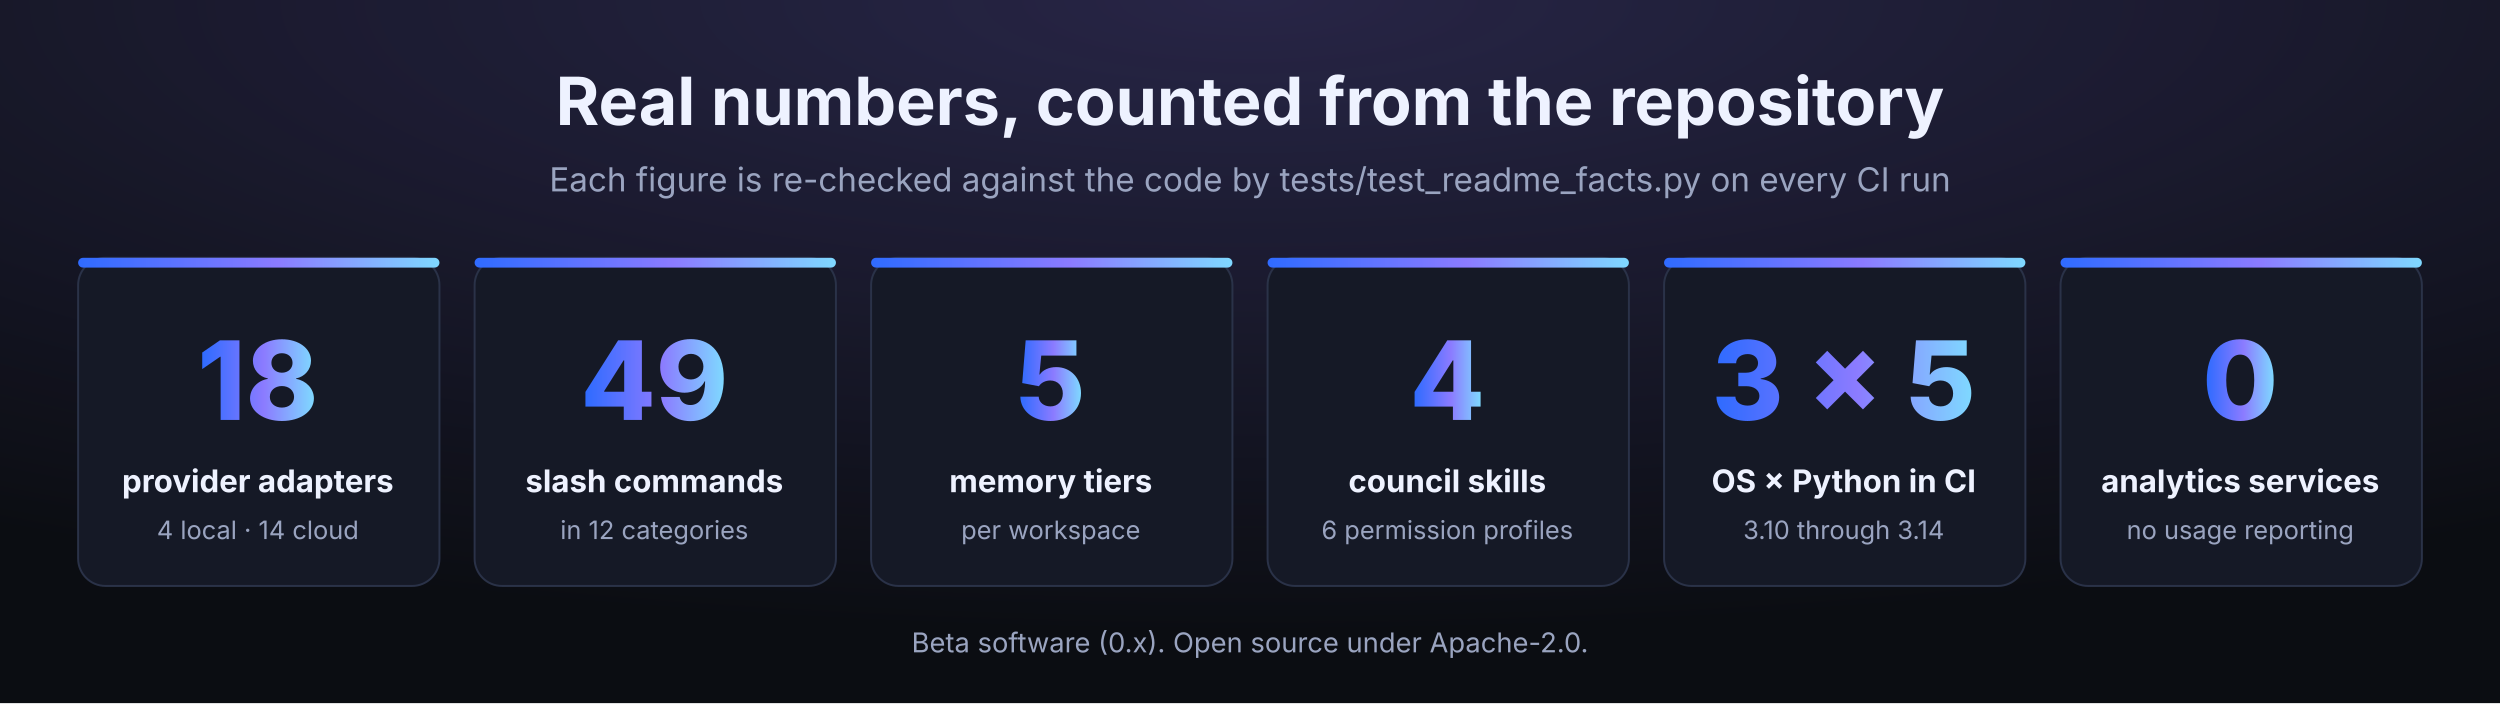
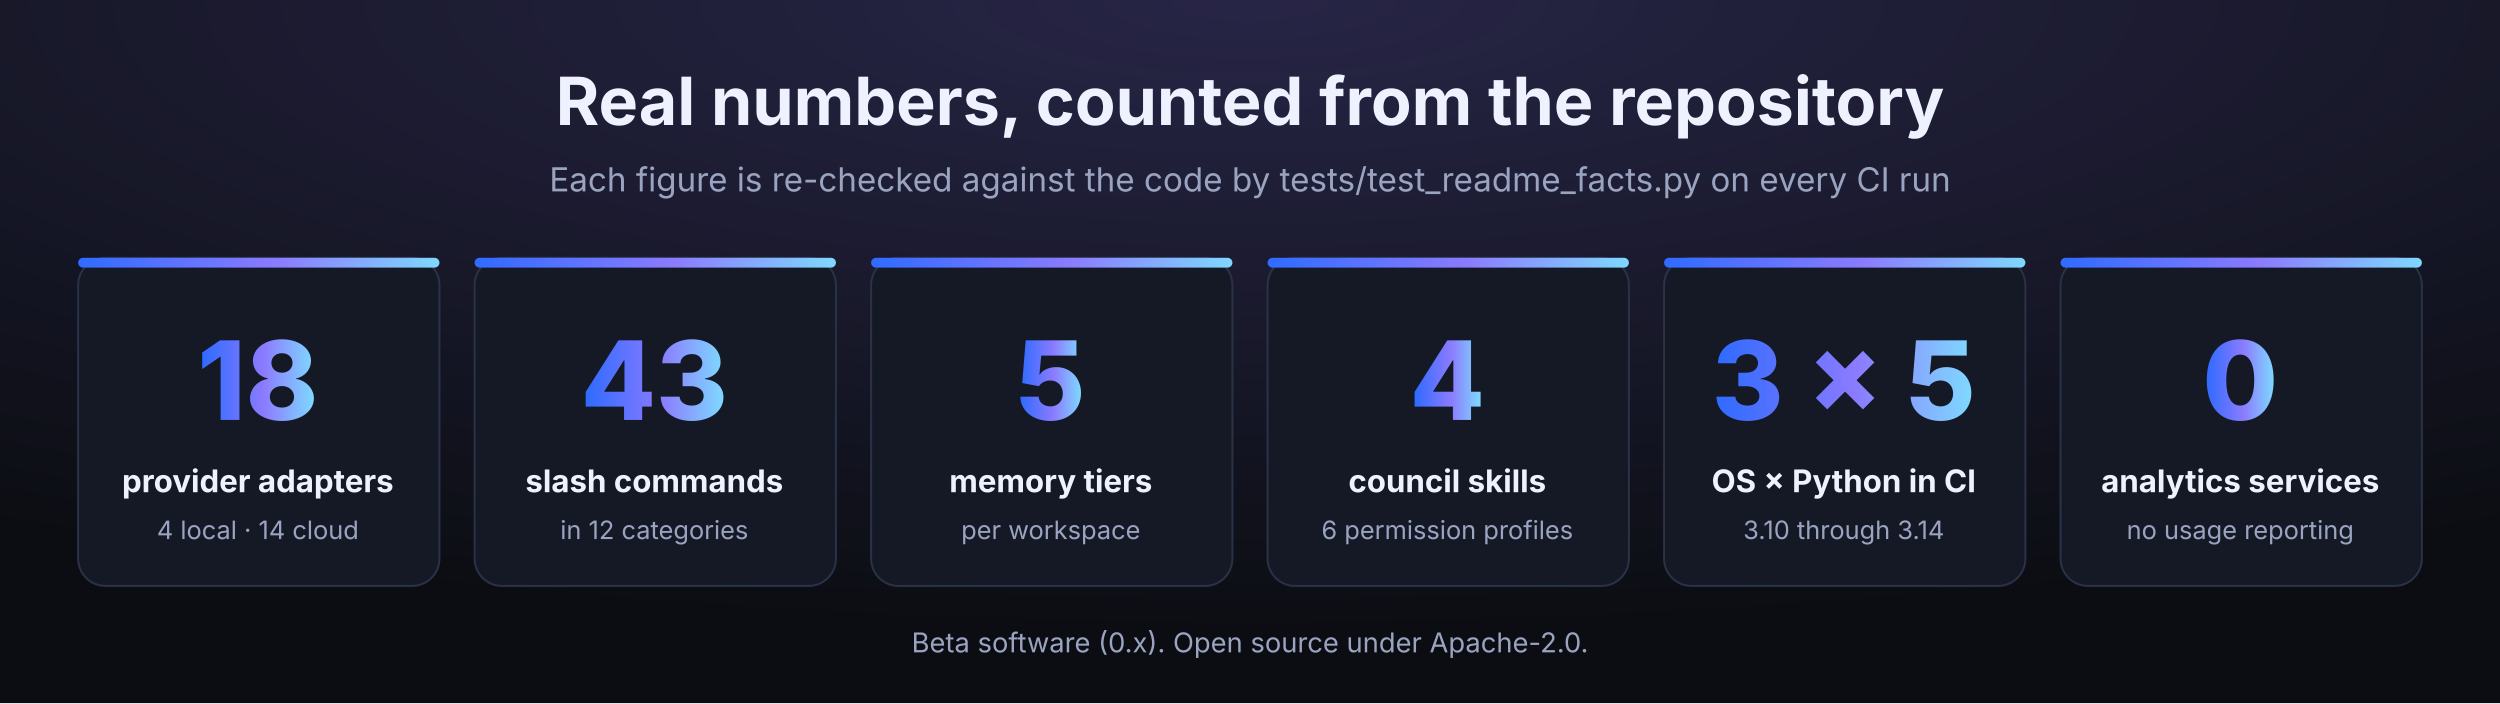
<svg xmlns="http://www.w3.org/2000/svg" viewBox="0 0 1280 360" role="img" aria-labelledby="t d">
  <defs>
    <linearGradient id="g" x1="0" y1="0" x2="1" y2="0">
      <stop offset="0" stop-color="#2f6bff" />
      <stop offset="0.55" stop-color="#8b7bff" />
      <stop offset="1" stop-color="#7fd8ff" />
    </linearGradient>
    <linearGradient id="gv" x1="0" y1="0" x2="0" y2="1">
      <stop offset="0" stop-color="#7fd8ff" />
      <stop offset="1" stop-color="#2f6bff" />
    </linearGradient>
    <radialGradient id="glow" cx="0.5" cy="0" r="0.9">
      <stop offset="0" stop-color="#8b7bff" stop-opacity="0.22" />
      <stop offset="1" stop-color="#8b7bff" stop-opacity="0" />
    </radialGradient>
  </defs>
  <rect width="1280" height="360" fill="#0b0d12" />
  <rect width="1280" height="360" fill="url(#glow)" />
  <text x="640" y="64" font-family="Inter, 'Segoe UI', system-ui, -apple-system, Helvetica, Arial, sans-serif" font-size="34" font-weight="700" fill="#eef2ff" text-anchor="middle">Real numbers, counted from the repository</text>
  <text x="640" y="98" font-family="Inter, 'Segoe UI', system-ui, -apple-system, Helvetica, Arial, sans-serif" font-size="17" font-weight="400" fill="#9aa4c0" text-anchor="middle">Each figure is re-checked against the code by tests/test_readme_facts.py on every CI run</text>
  <g data-fact="providers" data-value="18">
    <rect x="40" y="132" width="185" height="168" rx="14" fill="#151926" stroke="#2a3248" stroke-width="1" />
    <rect x="40" y="132" width="185" height="5" rx="2.5" fill="url(#g)" />
    <text x="132" y="215" font-family="Inter, 'Segoe UI', system-ui, -apple-system, Helvetica, Arial, sans-serif" font-size="56" font-weight="800" fill="url(#g)" text-anchor="middle">18</text>
    <text x="132" y="252" font-family="Inter, 'Segoe UI', system-ui, -apple-system, Helvetica, Arial, sans-serif" font-size="16" font-weight="700" fill="#eef2ff" text-anchor="middle">provider adapters</text>
    <text x="132" y="276" font-family="Inter, 'Segoe UI', system-ui, -apple-system, Helvetica, Arial, sans-serif" font-size="13" font-weight="400" fill="#9aa4c0" text-anchor="middle">4 local  ·  14 cloud</text>
  </g>
-   <g data-fact="slash_commands" data-value="49">
+   <g data-fact="slash_commands" data-value="43">
    <rect x="243" y="132" width="185" height="168" rx="14" fill="#151926" stroke="#2a3248" stroke-width="1" />
    <rect x="243" y="132" width="185" height="5" rx="2.5" fill="url(#g)" />
-     <text x="335" y="215" font-family="Inter, 'Segoe UI', system-ui, -apple-system, Helvetica, Arial, sans-serif" font-size="56" font-weight="800" fill="url(#g)" text-anchor="middle">49</text>
+     <text x="335" y="215" font-family="Inter, 'Segoe UI', system-ui, -apple-system, Helvetica, Arial, sans-serif" font-size="56" font-weight="800" fill="url(#g)" text-anchor="middle">43</text>
    <text x="335" y="252" font-family="Inter, 'Segoe UI', system-ui, -apple-system, Helvetica, Arial, sans-serif" font-size="16" font-weight="700" fill="#eef2ff" text-anchor="middle">slash commands</text>
    <text x="335" y="276" font-family="Inter, 'Segoe UI', system-ui, -apple-system, Helvetica, Arial, sans-serif" font-size="13" font-weight="400" fill="#9aa4c0" text-anchor="middle">in 12 categories</text>
  </g>
  <g data-fact="memory_tiers" data-value="5">
    <rect x="446" y="132" width="185" height="168" rx="14" fill="#151926" stroke="#2a3248" stroke-width="1" />
    <rect x="446" y="132" width="185" height="5" rx="2.5" fill="url(#g)" />
    <text x="538" y="215" font-family="Inter, 'Segoe UI', system-ui, -apple-system, Helvetica, Arial, sans-serif" font-size="56" font-weight="800" fill="url(#g)" text-anchor="middle">5</text>
    <text x="538" y="252" font-family="Inter, 'Segoe UI', system-ui, -apple-system, Helvetica, Arial, sans-serif" font-size="16" font-weight="700" fill="#eef2ff" text-anchor="middle">memory tiers</text>
    <text x="538" y="276" font-family="Inter, 'Segoe UI', system-ui, -apple-system, Helvetica, Arial, sans-serif" font-size="13" font-weight="400" fill="#9aa4c0" text-anchor="middle">per workspace</text>
  </g>
  <g data-fact="council_skills" data-value="4">
    <rect x="649" y="132" width="185" height="168" rx="14" fill="#151926" stroke="#2a3248" stroke-width="1" />
    <rect x="649" y="132" width="185" height="5" rx="2.5" fill="url(#g)" />
    <text x="741" y="215" font-family="Inter, 'Segoe UI', system-ui, -apple-system, Helvetica, Arial, sans-serif" font-size="56" font-weight="800" fill="url(#g)" text-anchor="middle">4</text>
    <text x="741" y="252" font-family="Inter, 'Segoe UI', system-ui, -apple-system, Helvetica, Arial, sans-serif" font-size="16" font-weight="700" fill="#eef2ff" text-anchor="middle">council skills</text>
    <text x="741" y="276" font-family="Inter, 'Segoe UI', system-ui, -apple-system, Helvetica, Arial, sans-serif" font-size="13" font-weight="400" fill="#9aa4c0" text-anchor="middle">6 permission profiles</text>
  </g>
  <g data-fact="ci_matrix" data-value="3 × 5">
    <rect x="852" y="132" width="185" height="168" rx="14" fill="#151926" stroke="#2a3248" stroke-width="1" />
    <rect x="852" y="132" width="185" height="5" rx="2.5" fill="url(#g)" />
    <text x="944" y="215" font-family="Inter, 'Segoe UI', system-ui, -apple-system, Helvetica, Arial, sans-serif" font-size="56" font-weight="800" fill="url(#g)" text-anchor="middle">3 × 5</text>
    <text x="944" y="252" font-family="Inter, 'Segoe UI', system-ui, -apple-system, Helvetica, Arial, sans-serif" font-size="16" font-weight="700" fill="#eef2ff" text-anchor="middle">OS × Python in CI</text>
    <text x="944" y="276" font-family="Inter, 'Segoe UI', system-ui, -apple-system, Helvetica, Arial, sans-serif" font-size="13" font-weight="400" fill="#9aa4c0" text-anchor="middle">3.10 through 3.14</text>
  </g>
  <g data-fact="analytics" data-value="0">
    <rect x="1055" y="132" width="185" height="168" rx="14" fill="#151926" stroke="#2a3248" stroke-width="1" />
    <rect x="1055" y="132" width="185" height="5" rx="2.5" fill="url(#g)" />
    <text x="1147" y="215" font-family="Inter, 'Segoe UI', system-ui, -apple-system, Helvetica, Arial, sans-serif" font-size="56" font-weight="800" fill="url(#g)" text-anchor="middle">0</text>
    <text x="1147" y="252" font-family="Inter, 'Segoe UI', system-ui, -apple-system, Helvetica, Arial, sans-serif" font-size="16" font-weight="700" fill="#eef2ff" text-anchor="middle">analytics services</text>
    <text x="1147" y="276" font-family="Inter, 'Segoe UI', system-ui, -apple-system, Helvetica, Arial, sans-serif" font-size="13" font-weight="400" fill="#9aa4c0" text-anchor="middle">no usage reporting</text>
  </g>
  <text x="640" y="334" font-family="Inter, 'Segoe UI', system-ui, -apple-system, Helvetica, Arial, sans-serif" font-size="14" font-weight="400" fill="#9aa4c0" text-anchor="middle">Beta software (0.x). Open source under Apache-2.0.</text>
</svg>
